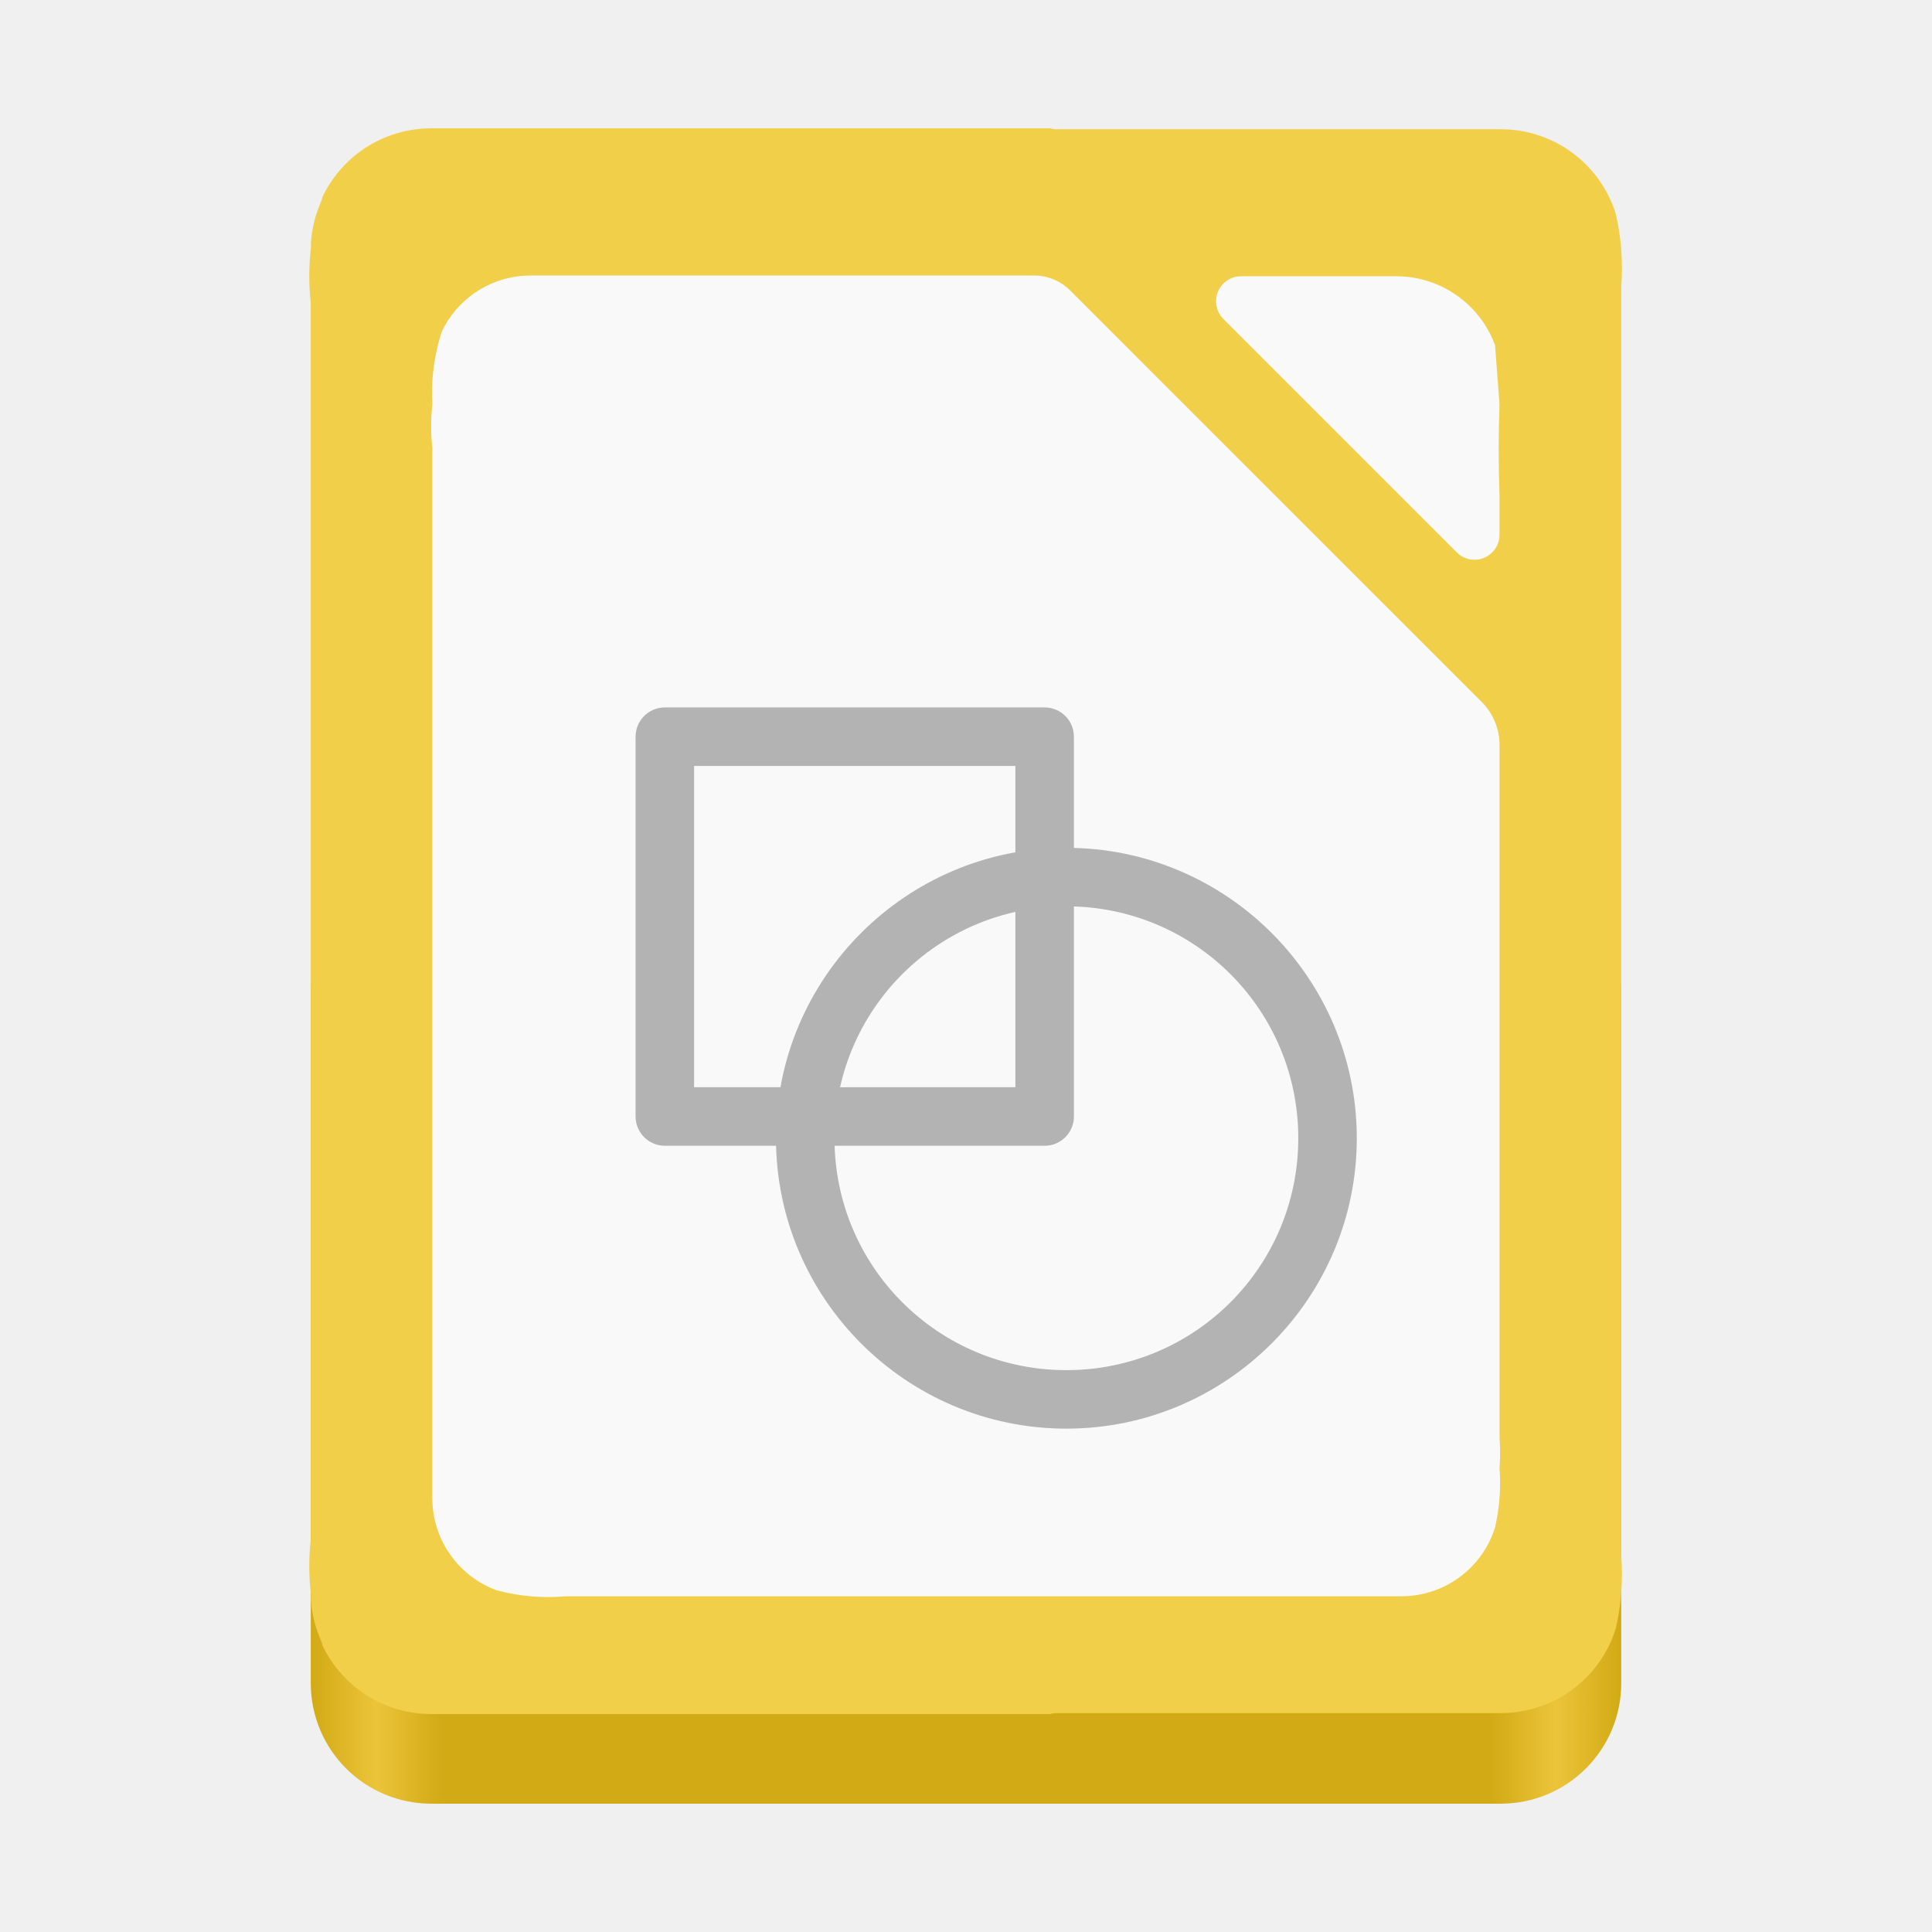
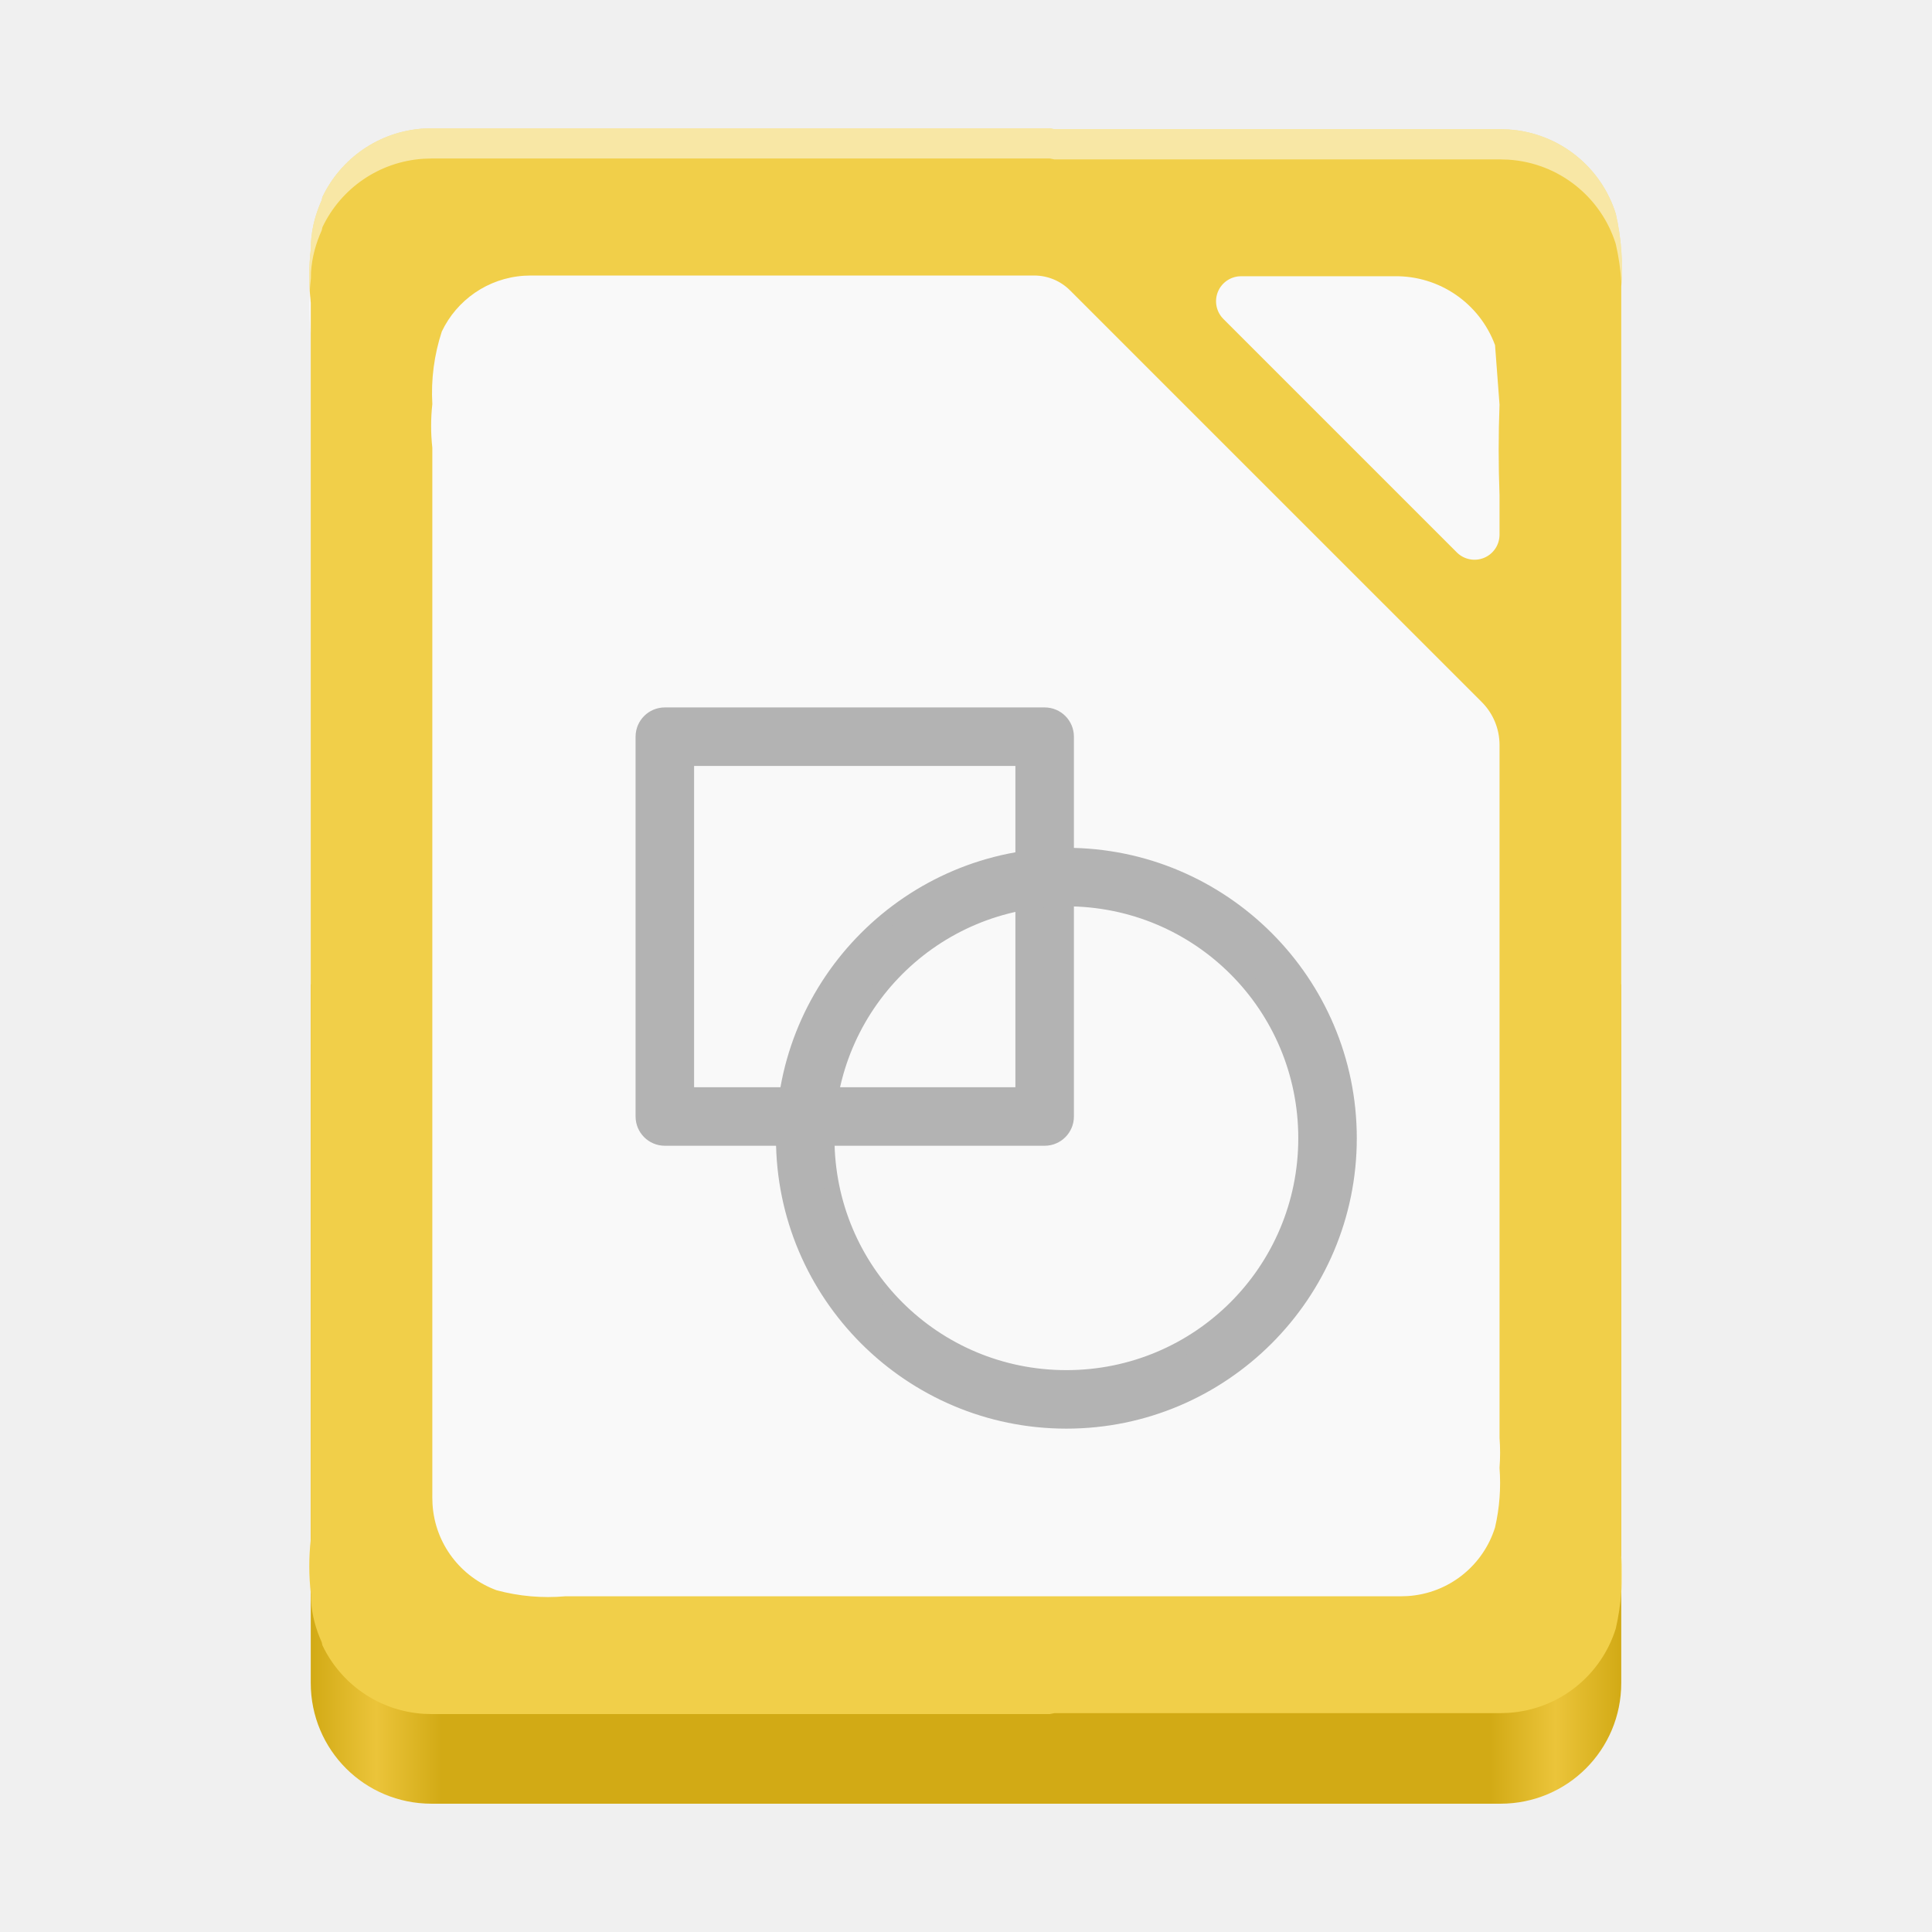
<svg xmlns="http://www.w3.org/2000/svg" xmlns:xlink="http://www.w3.org/1999/xlink" width="128" height="128" viewBox="0 0 128 128" version="1.1" id="svg5">
  <defs id="defs2">
    <linearGradient y2="236" x2="96" y1="236" x1="32" gradientTransform="translate(604.8168,170.5864)" gradientUnits="userSpaceOnUse" id="linearGradient1099" xlink:href="#linearGradient1036" />
    <linearGradient id="linearGradient1036">
      <stop id="stop1032" offset="0" style="stop-color:#d5d3cf;stop-opacity:1;" />
      <stop id="stop1034" offset="1" style="stop-color:#f6f5f4;stop-opacity:1" />
    </linearGradient>
    <radialGradient r="32" fy="-76" fx="-244" cy="-76" cx="-244" gradientTransform="matrix(0.8833333,0,0,0.8833333,-460.3502,463.1197)" gradientUnits="userSpaceOnUse" id="radialGradient1103" xlink:href="#linearGradient1069" />
    <linearGradient id="linearGradient1069">
      <stop id="stop1065" offset="0" style="stop-color:#d5d3cf;stop-opacity:1" />
      <stop id="stop1067-1" offset="1" style="stop-color:#949390;stop-opacity:1" />
    </linearGradient>
    <linearGradient gradientUnits="userSpaceOnUse" y2="232" x2="64" y1="262.5" x1="64" id="linearGradient1027" xlink:href="#linearGradient1025" gradientTransform="translate(-470.5864,432.8168)" />
    <linearGradient id="linearGradient1025">
      <stop id="stop1021" offset="0" style="stop-color:#9a9996;stop-opacity:1" />
      <stop id="stop1023" offset="1" style="stop-color:#77767b;stop-opacity:1" />
    </linearGradient>
    <clipPath clipPathUnits="userSpaceOnUse" id="clipPath1609-7">
      <path id="path1611-5" d="m 252,116 28,-28 v -8 h -36 v 36 z" style="fill:#e74747;stroke:none;stroke-width:0.25px;stroke-linecap:butt;stroke-linejoin:miter;stroke-opacity:1" />
    </clipPath>
    <linearGradient id="linearGradient8241">
      <stop style="stop-color:#d2aa15;stop-opacity:1;" offset="0" id="stop8237" />
      <stop style="stop-color:#ebc43a;stop-opacity:1;" offset="0.05" id="stop9349" />
      <stop style="stop-color:#d2aa15;stop-opacity:1;" offset="0.1" id="stop21746" />
      <stop style="stop-color:#d2aa15;stop-opacity:1;" offset="0.9" id="stop21940" />
      <stop style="stop-color:#ebc43a;stop-opacity:1;" offset="0.95" id="stop9351" />
      <stop style="stop-color:#d2aa15;stop-opacity:1;" offset="1" id="stop8239" />
    </linearGradient>
    <radialGradient r="32" fy="-76" fx="-244" cy="-76" cx="-244" gradientTransform="matrix(0.8833333,0,0,0.8833333,-460.3502,463.1197)" gradientUnits="userSpaceOnUse" id="radialGradient1103-5" xlink:href="#linearGradient1069" />
    <clipPath clipPathUnits="userSpaceOnUse" id="clipPath1609-7-7">
      <path id="path1611-5-0" d="m 252,116 28,-28 v -8 h -36 v 36 z" style="fill:#e74747;stroke:none;stroke-width:0.25px;stroke-linecap:butt;stroke-linejoin:miter;stroke-opacity:1" />
    </clipPath>
    <clipPath clipPathUnits="userSpaceOnUse" id="clipPath744">
      <rect style="fill:#1e88e5;fill-opacity:1;stroke-width:0.265" id="rect746" width="541.867" height="541.867" x="0" y="1.5987212e-14" rx="79.375" ry="79.375" />
    </clipPath>
    <clipPath clipPathUnits="userSpaceOnUse" id="clipPath62">
      <rect style="fill:#1e88e5;fill-opacity:1;stroke-width:0.265" id="rect64" width="541.867" height="541.867" x="2.2507105e-05" y="-0.422" rx="79.375" ry="79.375" />
    </clipPath>
    <linearGradient xlink:href="#linearGradient8241" id="linearGradient8243" x1="11.5" y1="120.5" x2="116.5" y2="120.5" gradientUnits="userSpaceOnUse" gradientTransform="matrix(0.8268888,0,0,1,11.07911,-1)" />
    <radialGradient r="32" fy="-76" fx="-244" cy="-76" cx="-244" gradientTransform="matrix(0.8833333,0,0,0.8833333,-460.3502,463.1197)" gradientUnits="userSpaceOnUse" id="radialGradient1103-6" xlink:href="#linearGradient1069" />
    <clipPath clipPathUnits="userSpaceOnUse" id="clipPath1609-7-2">
      <path id="path1611-5-3" d="m 252,116 28,-28 v -8 h -36 v 36 z" style="fill:#e74747;stroke:none;stroke-width:0.25px;stroke-linecap:butt;stroke-linejoin:miter;stroke-opacity:1" />
    </clipPath>
    <clipPath clipPathUnits="userSpaceOnUse" id="clipPath966">
      <rect style="fill:#999999;fill-opacity:1;stroke-width:0.265" id="rect968" width="541.867" height="541.867" x="0" y="-2.8421709e-14" rx="79.375" ry="79.375" />
    </clipPath>
    <clipPath clipPathUnits="userSpaceOnUse" id="clipPath402">
      <rect style="fill:#999999;fill-opacity:1;stroke-width:0.265" id="rect404" width="541.867" height="541.867" x="1.5908203e-05" y="1.5908203e-05" rx="79.375" ry="79.375" />
    </clipPath>
    <clipPath clipPathUnits="userSpaceOnUse" id="clipPath2739">
      <rect style="fill:#999999;fill-opacity:1;stroke-width:0.265" id="rect2741" width="541.867" height="541.867" x="-7.8515623e-06" y="1.863" rx="79.375" ry="79.375" />
    </clipPath>
  </defs>
  <g id="layer2">
    <path id="rect440" style="fill:url(#linearGradient8243);fill-opacity:1;stroke-width:0.909" d="M 20.588,65.211 V 111.5 c 0,4.432 3.568,8 8,8 h 70.824 c 4.432,0 8,-3.568 8,-8 V 65.211 Z" />
    <path id="rect388" style="fill:#f1cf49;fill-opacity:1;stroke-width:0.909" d="M 29.115 8.5 A 16.391 16.391 0 0 0 28.061 8.518 C 25.091 8.709 22.573 10.506 21.361 13.055 A 16.01 16.01 0 0 0 21.314 13.264 C 20.927 14.12 20.669 15.046 20.605 16.033 A 16.391 16.391 0 0 0 20.598 16.449 A 16.01 16.01 0 0 0 20.588 20.061 L 20.588 102.002 A 16.01 16.01 0 0 0 20.598 105.611 A 16.391 16.391 0 0 0 20.605 106.027 C 20.669 107.015 20.927 107.943 21.314 108.799 A 16.01 16.01 0 0 0 21.361 109.006 C 22.573 111.554 25.091 113.353 28.061 113.545 A 16.391 16.391 0 0 0 29.115 113.561 L 69.555 113.561 A 4.121 4.121 0 0 0 69.859 113.5 L 98.885 113.5 A 16.391 16.391 0 0 0 99.939 113.482 C 103.302 113.266 106.085 110.992 107.049 107.898 A 16.098 16.098 0 0 0 107.412 103.066 L 107.412 75.367 L 107.412 46.693 L 107.412 18.996 A 16.098 16.098 0 0 0 107.049 14.164 C 106.085 11.071 103.302 8.795 99.939 8.578 A 16.391 16.391 0 0 0 98.885 8.561 L 69.857 8.561 A 4.121 4.121 0 0 0 69.555 8.5 L 29.115 8.5 z " />
    <path id="path5290" style="fill:#f9f9f9;fill-opacity:1;stroke-width:0.741" d="M 35.588 18.254 A 13.348 13.348 0 0 0 34.729 18.268 C 32.31 18.424 30.258 19.888 29.271 21.963 A 13.037 13.037 0 0 0 28.643 26.773 A 13.037 13.037 0 0 0 28.643 29.666 L 28.643 96.814 L 28.643 98.814 A 13.348 13.348 0 0 0 28.656 99.674 C 28.826 102.299 30.538 104.489 32.898 105.357 A 13.079 13.079 0 0 0 37.465 105.758 L 92.402 105.758 A 13.348 13.348 0 0 0 93.262 105.744 C 96 105.568 98.266 103.714 99.051 101.195 A 13.108 13.108 0 0 0 99.348 97.262 L 99.348 97.24 A 13.108 13.108 0 0 0 99.348 95.262 L 99.348 51.355 L 99.348 49.355 A 4.02 4.02 0 0 0 98.17 46.512 L 70.891 19.236 A 3.356 3.356 0 0 0 68.518 18.254 L 35.588 18.254 z " />
    <path id="path1238" style="fill:#f9f9f9;fill-opacity:1;stroke-width:0.741" d="m 81.051,21.131 15.468,15.468 a 1.657,1.657 157.5 0 0 2.828,-1.172 v -2.629 a 79.164,79.164 90 0 1 0,-5.979 v -0.021 c -0.297,-3.934 -0.297,-3.934 -0.297,-3.934 a 6.987,6.987 16.922 0 0 -6.648,-4.562 H 82.223 a 1.657,1.657 112.5 0 0 -1.172,2.828 z" />
    <g id="g2588" transform="matrix(1.150577,0,0,1.150577,-4.996443,-0.2674247)" style="stroke:#b3b3b3;stroke-width:0.869;stroke-dasharray:none;stroke-opacity:1;fill:#b3b3b3;fill-opacity:1">
      <path style="color:#000000;stroke:#b3b3b3;stroke-width:0.869;stroke-linejoin:round;stroke-dasharray:none;stroke-opacity:1;fill:#b3b3b3;fill-opacity:1" d="m 42.625,41.402 a 1.25,1.25 0 0 0 -1.25,1.25 v 21.871 a 1.25,1.25 0 0 0 1.25,1.25 h 21.871 a 1.25,1.25 0 0 0 1.25,-1.25 V 42.652 a 1.25,1.25 0 0 0 -1.25,-1.25 z m 1.25,2.5 H 63.246 V 63.273 H 43.875 Z" id="rect2151" />
      <path style="color:#000000;stroke:#b3b3b3;stroke-width:0.869;stroke-linejoin:round;stroke-dasharray:none;stroke-opacity:1;fill:#b3b3b3;fill-opacity:1" d="m 65.746,49.486 c -8.981,0 -16.287,7.306 -16.287,16.287 0,8.981 7.306,16.289 16.287,16.289 8.981,0 16.289,-7.308 16.289,-16.289 0,-8.981 -7.308,-16.287 -16.289,-16.287 z m 0,2.5 c 7.63,0 13.789,6.157 13.789,13.787 0,7.63 -6.159,13.789 -13.789,13.789 -7.63,0 -13.787,-6.159 -13.787,-13.789 0,-7.63 6.157,-13.787 13.787,-13.787 z" id="path2205" />
    </g>
+     <path id="path343" style="fill:#ffffff;fill-opacity:0.504;stroke-width:0.909" d="M 29.115 8.5 A 16.391 16.391 0 0 0 28.061 8.518 C 25.091 8.709 22.573 10.506 21.361 13.055 A 16.01 16.01 0 0 0 21.314 13.264 C 20.927 14.12 20.669 15.046 20.605 16.033 A 16.391 16.391 0 0 0 20.598 16.449 A 16.01 16.01 0 0 0 20.588 20.061 L 20.588 22.061 A 16.01 16.01 0 0 1 20.598 18.449 A 16.391 16.391 0 0 1 20.605 18.033 C 20.669 17.046 20.927 16.12 21.314 15.264 A 16.01 16.01 0 0 1 21.361 15.055 C 22.573 12.506 25.091 10.709 28.061 10.518 A 16.391 16.391 0 0 1 29.115 10.5 L 69.555 10.5 A 4.121 4.121 0 0 1 69.857 10.561 L 98.885 10.561 A 16.391 16.391 0 0 1 99.939 10.578 C 103.302 10.795 106.085 13.071 107.049 16.164 A 16.098 16.098 0 0 1 107.428 18.781 A 16.098 16.098 0 0 0 107.049 14.164 C 106.085 11.071 103.302 8.795 99.939 8.578 A 16.391 16.391 0 0 0 98.885 8.561 L 69.857 8.561 A 4.121 4.121 0 0 0 69.555 8.5 L 29.115 8.5 z M 107.412 103.066 L 107.412 105.066 A 16.098 16.098 0 0 1 107.428 105.277 A 16.098 16.098 0 0 0 107.412 103.066 z " />
  </g>
</svg>
